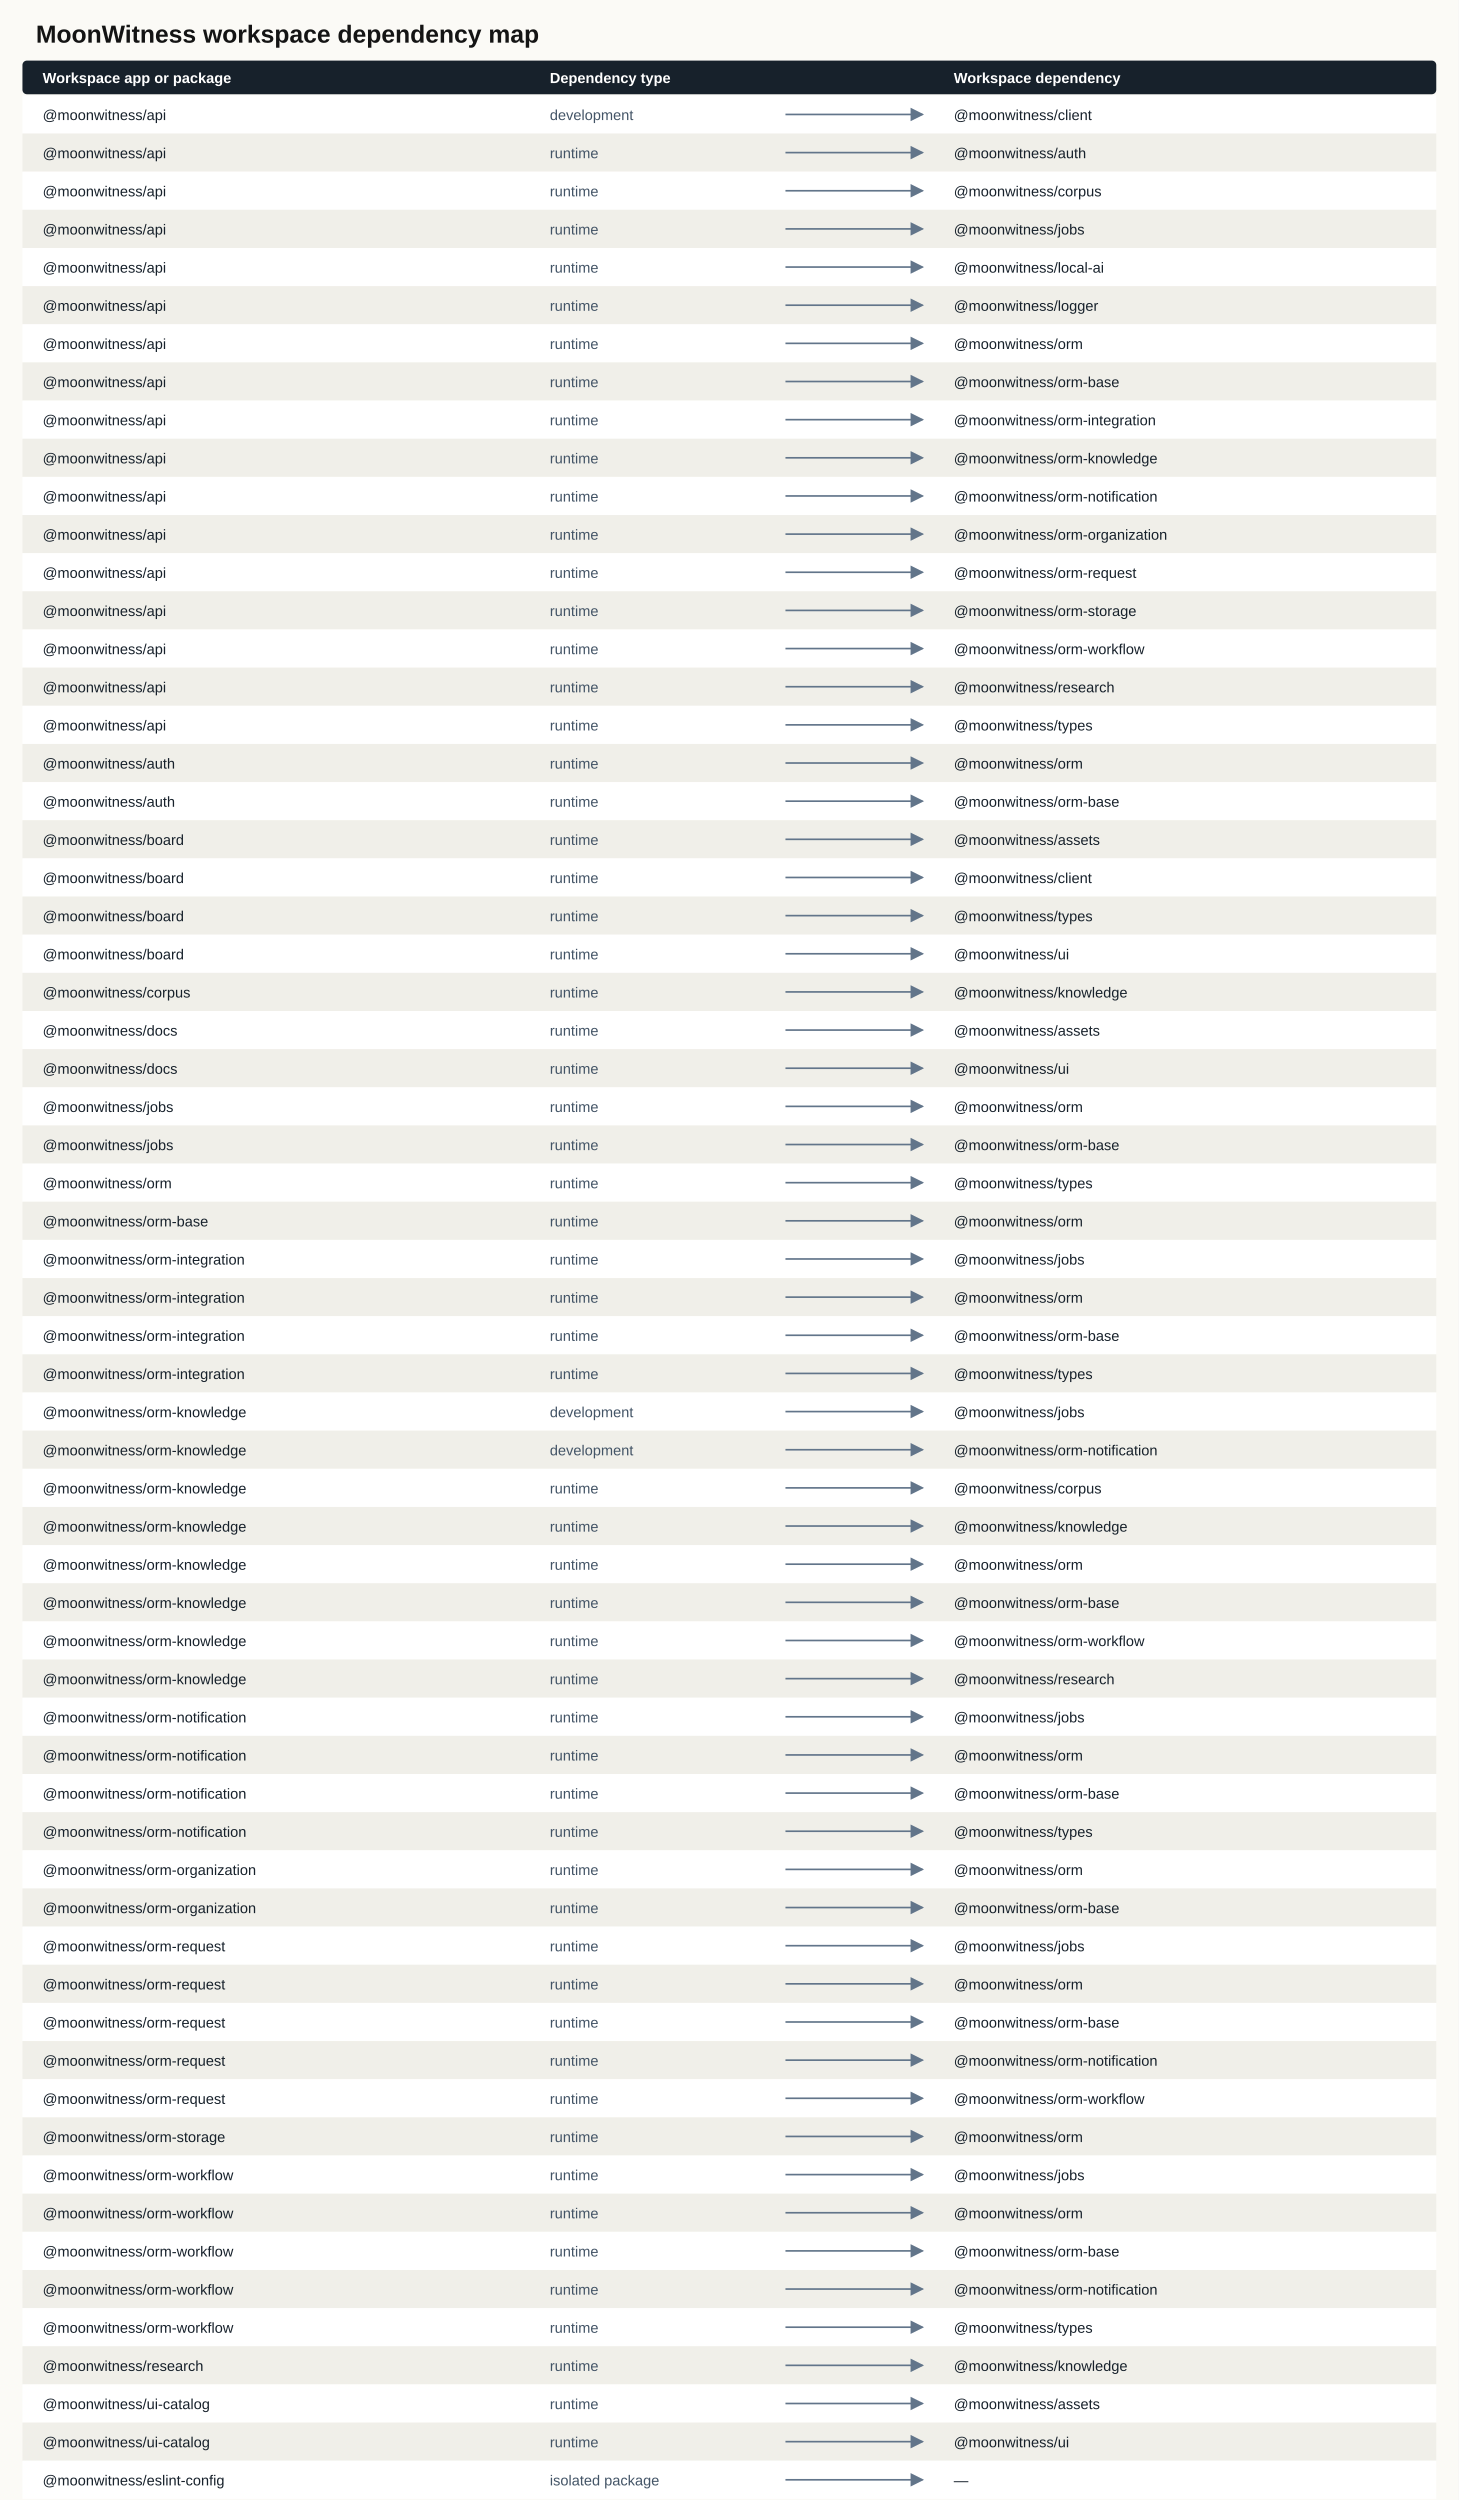
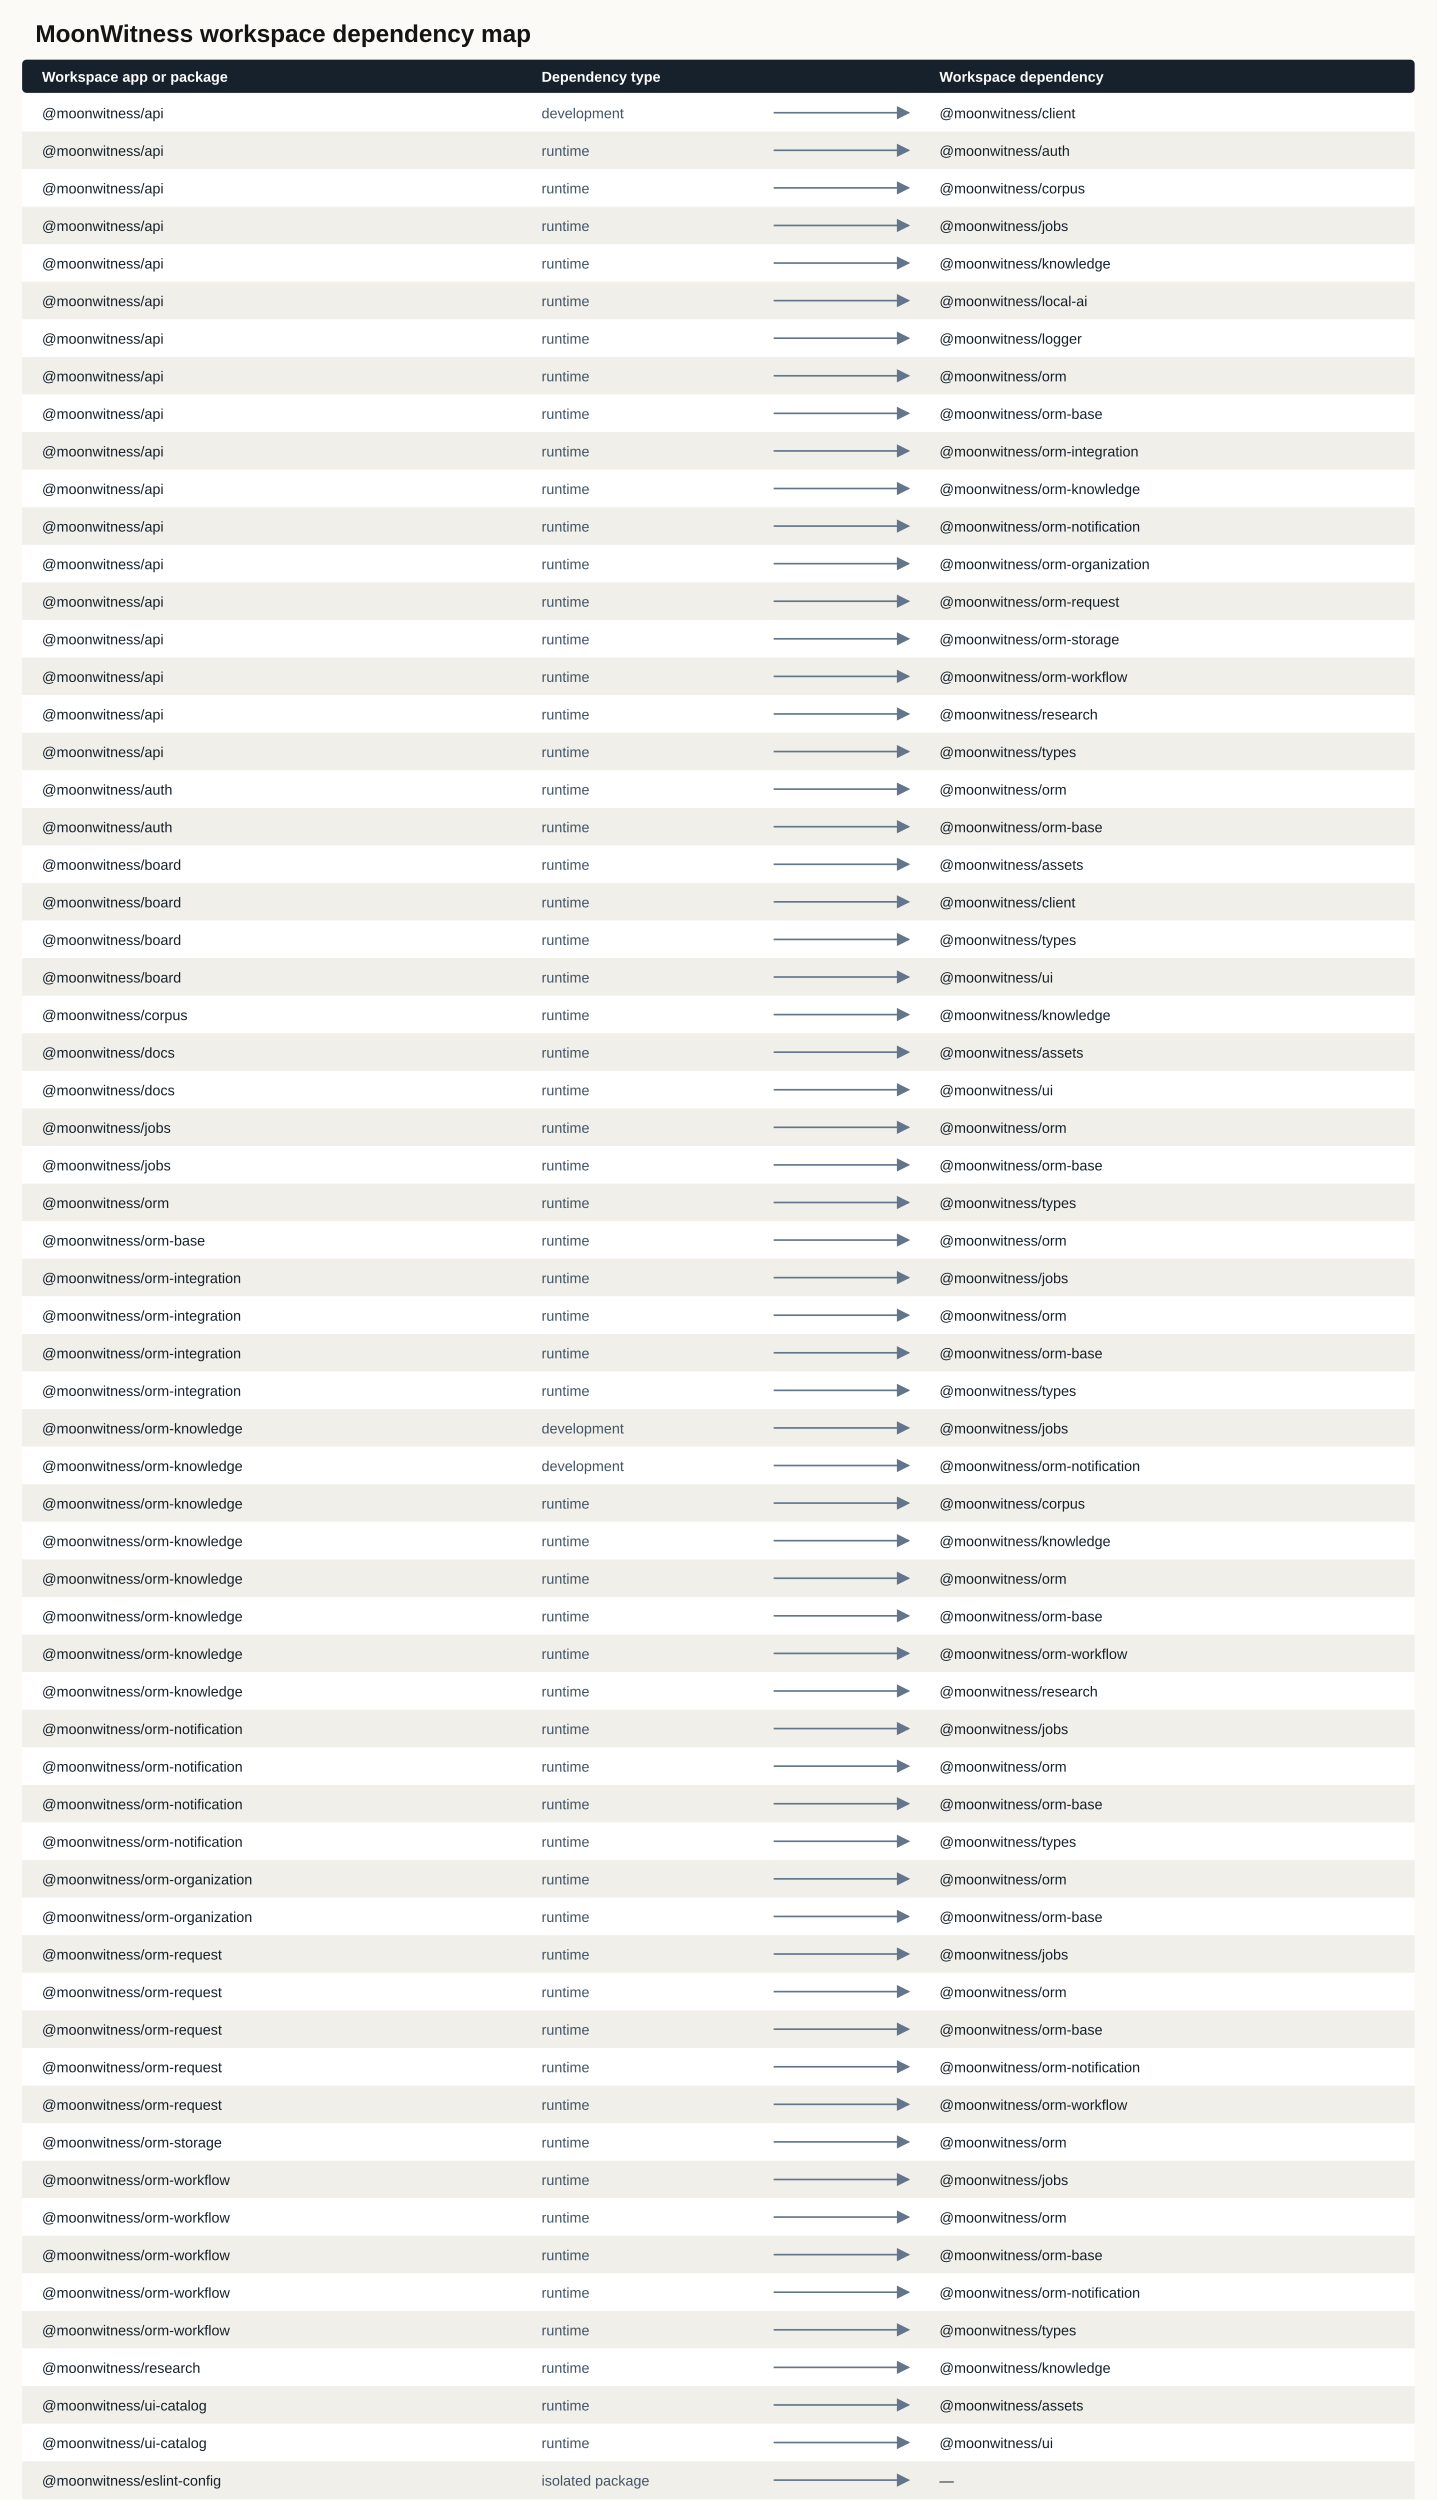
- <svg xmlns="http://www.w3.org/2000/svg" viewBox="0 0 1300 2228" role="img" aria-labelledby="diagram-title diagram-description">
+ <svg xmlns="http://www.w3.org/2000/svg" viewBox="0 0 1300 2262" role="img" aria-labelledby="diagram-title diagram-description">
  <rect width="100%" height="100%" fill="#fbfaf6" />
  <text x="32" y="38" fill="#141414" font-family="Arial,sans-serif" font-size="22" font-weight="700">MoonWitness workspace dependency map</text>
  <defs>
    <marker id="arrow" markerWidth="8" markerHeight="8" refX="7" refY="4" orient="auto">
      <path d="M 0 0 L 8 4 L 0 8 z" fill="#62758a" />
    </marker>
  </defs>
  <rect x="20" y="54" width="1260" height="30" rx="4" fill="#17212b" />
  <text x="38" y="74" fill="#ffffff" font-family="Arial,sans-serif" font-size="13" font-weight="700">Workspace app or package</text>
  <text x="490" y="74" fill="#ffffff" font-family="Arial,sans-serif" font-size="13" font-weight="700">Dependency type</text>
  <text x="850" y="74" fill="#ffffff" font-family="Arial,sans-serif" font-size="13" font-weight="700">Workspace dependency</text>
  <g>
    <rect x="20" y="85" width="1260" height="34" fill="#ffffff" />
    <text x="38" y="107" fill="#17212b" font-family="Arial,sans-serif" font-size="13">@moonwitness/api</text>
    <text x="490" y="107" fill="#435466" font-family="Arial,sans-serif" font-size="13">development</text>
    <path d="M 700 102 H 822" fill="none" stroke="#62758a" stroke-width="1.5" marker-end="url(#arrow)" />
    <text x="850" y="107" fill="#17212b" font-family="Arial,sans-serif" font-size="13">@moonwitness/client</text>
  </g>
  <g>
    <rect x="20" y="119" width="1260" height="34" fill="#f0efe9" />
    <text x="38" y="141" fill="#17212b" font-family="Arial,sans-serif" font-size="13">@moonwitness/api</text>
    <text x="490" y="141" fill="#435466" font-family="Arial,sans-serif" font-size="13">runtime</text>
    <path d="M 700 136 H 822" fill="none" stroke="#62758a" stroke-width="1.5" marker-end="url(#arrow)" />
    <text x="850" y="141" fill="#17212b" font-family="Arial,sans-serif" font-size="13">@moonwitness/auth</text>
  </g>
  <g>
    <rect x="20" y="153" width="1260" height="34" fill="#ffffff" />
    <text x="38" y="175" fill="#17212b" font-family="Arial,sans-serif" font-size="13">@moonwitness/api</text>
    <text x="490" y="175" fill="#435466" font-family="Arial,sans-serif" font-size="13">runtime</text>
    <path d="M 700 170 H 822" fill="none" stroke="#62758a" stroke-width="1.5" marker-end="url(#arrow)" />
    <text x="850" y="175" fill="#17212b" font-family="Arial,sans-serif" font-size="13">@moonwitness/corpus</text>
  </g>
  <g>
    <rect x="20" y="187" width="1260" height="34" fill="#f0efe9" />
    <text x="38" y="209" fill="#17212b" font-family="Arial,sans-serif" font-size="13">@moonwitness/api</text>
    <text x="490" y="209" fill="#435466" font-family="Arial,sans-serif" font-size="13">runtime</text>
    <path d="M 700 204 H 822" fill="none" stroke="#62758a" stroke-width="1.5" marker-end="url(#arrow)" />
    <text x="850" y="209" fill="#17212b" font-family="Arial,sans-serif" font-size="13">@moonwitness/jobs</text>
  </g>
  <g>
    <rect x="20" y="221" width="1260" height="34" fill="#ffffff" />
    <text x="38" y="243" fill="#17212b" font-family="Arial,sans-serif" font-size="13">@moonwitness/api</text>
    <text x="490" y="243" fill="#435466" font-family="Arial,sans-serif" font-size="13">runtime</text>
    <path d="M 700 238 H 822" fill="none" stroke="#62758a" stroke-width="1.5" marker-end="url(#arrow)" />
-     <text x="850" y="243" fill="#17212b" font-family="Arial,sans-serif" font-size="13">@moonwitness/local-ai</text>
+     <text x="850" y="243" fill="#17212b" font-family="Arial,sans-serif" font-size="13">@moonwitness/knowledge</text>
  </g>
  <g>
    <rect x="20" y="255" width="1260" height="34" fill="#f0efe9" />
    <text x="38" y="277" fill="#17212b" font-family="Arial,sans-serif" font-size="13">@moonwitness/api</text>
    <text x="490" y="277" fill="#435466" font-family="Arial,sans-serif" font-size="13">runtime</text>
    <path d="M 700 272 H 822" fill="none" stroke="#62758a" stroke-width="1.5" marker-end="url(#arrow)" />
-     <text x="850" y="277" fill="#17212b" font-family="Arial,sans-serif" font-size="13">@moonwitness/logger</text>
+     <text x="850" y="277" fill="#17212b" font-family="Arial,sans-serif" font-size="13">@moonwitness/local-ai</text>
  </g>
  <g>
    <rect x="20" y="289" width="1260" height="34" fill="#ffffff" />
    <text x="38" y="311" fill="#17212b" font-family="Arial,sans-serif" font-size="13">@moonwitness/api</text>
    <text x="490" y="311" fill="#435466" font-family="Arial,sans-serif" font-size="13">runtime</text>
    <path d="M 700 306 H 822" fill="none" stroke="#62758a" stroke-width="1.5" marker-end="url(#arrow)" />
-     <text x="850" y="311" fill="#17212b" font-family="Arial,sans-serif" font-size="13">@moonwitness/orm</text>
+     <text x="850" y="311" fill="#17212b" font-family="Arial,sans-serif" font-size="13">@moonwitness/logger</text>
  </g>
  <g>
    <rect x="20" y="323" width="1260" height="34" fill="#f0efe9" />
    <text x="38" y="345" fill="#17212b" font-family="Arial,sans-serif" font-size="13">@moonwitness/api</text>
    <text x="490" y="345" fill="#435466" font-family="Arial,sans-serif" font-size="13">runtime</text>
    <path d="M 700 340 H 822" fill="none" stroke="#62758a" stroke-width="1.5" marker-end="url(#arrow)" />
-     <text x="850" y="345" fill="#17212b" font-family="Arial,sans-serif" font-size="13">@moonwitness/orm-base</text>
+     <text x="850" y="345" fill="#17212b" font-family="Arial,sans-serif" font-size="13">@moonwitness/orm</text>
  </g>
  <g>
    <rect x="20" y="357" width="1260" height="34" fill="#ffffff" />
    <text x="38" y="379" fill="#17212b" font-family="Arial,sans-serif" font-size="13">@moonwitness/api</text>
    <text x="490" y="379" fill="#435466" font-family="Arial,sans-serif" font-size="13">runtime</text>
    <path d="M 700 374 H 822" fill="none" stroke="#62758a" stroke-width="1.5" marker-end="url(#arrow)" />
-     <text x="850" y="379" fill="#17212b" font-family="Arial,sans-serif" font-size="13">@moonwitness/orm-integration</text>
+     <text x="850" y="379" fill="#17212b" font-family="Arial,sans-serif" font-size="13">@moonwitness/orm-base</text>
  </g>
  <g>
    <rect x="20" y="391" width="1260" height="34" fill="#f0efe9" />
    <text x="38" y="413" fill="#17212b" font-family="Arial,sans-serif" font-size="13">@moonwitness/api</text>
    <text x="490" y="413" fill="#435466" font-family="Arial,sans-serif" font-size="13">runtime</text>
    <path d="M 700 408 H 822" fill="none" stroke="#62758a" stroke-width="1.5" marker-end="url(#arrow)" />
-     <text x="850" y="413" fill="#17212b" font-family="Arial,sans-serif" font-size="13">@moonwitness/orm-knowledge</text>
+     <text x="850" y="413" fill="#17212b" font-family="Arial,sans-serif" font-size="13">@moonwitness/orm-integration</text>
  </g>
  <g>
    <rect x="20" y="425" width="1260" height="34" fill="#ffffff" />
    <text x="38" y="447" fill="#17212b" font-family="Arial,sans-serif" font-size="13">@moonwitness/api</text>
    <text x="490" y="447" fill="#435466" font-family="Arial,sans-serif" font-size="13">runtime</text>
    <path d="M 700 442 H 822" fill="none" stroke="#62758a" stroke-width="1.5" marker-end="url(#arrow)" />
-     <text x="850" y="447" fill="#17212b" font-family="Arial,sans-serif" font-size="13">@moonwitness/orm-notification</text>
+     <text x="850" y="447" fill="#17212b" font-family="Arial,sans-serif" font-size="13">@moonwitness/orm-knowledge</text>
  </g>
  <g>
    <rect x="20" y="459" width="1260" height="34" fill="#f0efe9" />
    <text x="38" y="481" fill="#17212b" font-family="Arial,sans-serif" font-size="13">@moonwitness/api</text>
    <text x="490" y="481" fill="#435466" font-family="Arial,sans-serif" font-size="13">runtime</text>
    <path d="M 700 476 H 822" fill="none" stroke="#62758a" stroke-width="1.5" marker-end="url(#arrow)" />
-     <text x="850" y="481" fill="#17212b" font-family="Arial,sans-serif" font-size="13">@moonwitness/orm-organization</text>
+     <text x="850" y="481" fill="#17212b" font-family="Arial,sans-serif" font-size="13">@moonwitness/orm-notification</text>
  </g>
  <g>
    <rect x="20" y="493" width="1260" height="34" fill="#ffffff" />
    <text x="38" y="515" fill="#17212b" font-family="Arial,sans-serif" font-size="13">@moonwitness/api</text>
    <text x="490" y="515" fill="#435466" font-family="Arial,sans-serif" font-size="13">runtime</text>
    <path d="M 700 510 H 822" fill="none" stroke="#62758a" stroke-width="1.5" marker-end="url(#arrow)" />
-     <text x="850" y="515" fill="#17212b" font-family="Arial,sans-serif" font-size="13">@moonwitness/orm-request</text>
+     <text x="850" y="515" fill="#17212b" font-family="Arial,sans-serif" font-size="13">@moonwitness/orm-organization</text>
  </g>
  <g>
    <rect x="20" y="527" width="1260" height="34" fill="#f0efe9" />
    <text x="38" y="549" fill="#17212b" font-family="Arial,sans-serif" font-size="13">@moonwitness/api</text>
    <text x="490" y="549" fill="#435466" font-family="Arial,sans-serif" font-size="13">runtime</text>
    <path d="M 700 544 H 822" fill="none" stroke="#62758a" stroke-width="1.5" marker-end="url(#arrow)" />
-     <text x="850" y="549" fill="#17212b" font-family="Arial,sans-serif" font-size="13">@moonwitness/orm-storage</text>
+     <text x="850" y="549" fill="#17212b" font-family="Arial,sans-serif" font-size="13">@moonwitness/orm-request</text>
  </g>
  <g>
    <rect x="20" y="561" width="1260" height="34" fill="#ffffff" />
    <text x="38" y="583" fill="#17212b" font-family="Arial,sans-serif" font-size="13">@moonwitness/api</text>
    <text x="490" y="583" fill="#435466" font-family="Arial,sans-serif" font-size="13">runtime</text>
    <path d="M 700 578 H 822" fill="none" stroke="#62758a" stroke-width="1.5" marker-end="url(#arrow)" />
-     <text x="850" y="583" fill="#17212b" font-family="Arial,sans-serif" font-size="13">@moonwitness/orm-workflow</text>
+     <text x="850" y="583" fill="#17212b" font-family="Arial,sans-serif" font-size="13">@moonwitness/orm-storage</text>
  </g>
  <g>
    <rect x="20" y="595" width="1260" height="34" fill="#f0efe9" />
    <text x="38" y="617" fill="#17212b" font-family="Arial,sans-serif" font-size="13">@moonwitness/api</text>
    <text x="490" y="617" fill="#435466" font-family="Arial,sans-serif" font-size="13">runtime</text>
    <path d="M 700 612 H 822" fill="none" stroke="#62758a" stroke-width="1.5" marker-end="url(#arrow)" />
-     <text x="850" y="617" fill="#17212b" font-family="Arial,sans-serif" font-size="13">@moonwitness/research</text>
+     <text x="850" y="617" fill="#17212b" font-family="Arial,sans-serif" font-size="13">@moonwitness/orm-workflow</text>
  </g>
  <g>
    <rect x="20" y="629" width="1260" height="34" fill="#ffffff" />
    <text x="38" y="651" fill="#17212b" font-family="Arial,sans-serif" font-size="13">@moonwitness/api</text>
    <text x="490" y="651" fill="#435466" font-family="Arial,sans-serif" font-size="13">runtime</text>
    <path d="M 700 646 H 822" fill="none" stroke="#62758a" stroke-width="1.5" marker-end="url(#arrow)" />
-     <text x="850" y="651" fill="#17212b" font-family="Arial,sans-serif" font-size="13">@moonwitness/types</text>
+     <text x="850" y="651" fill="#17212b" font-family="Arial,sans-serif" font-size="13">@moonwitness/research</text>
  </g>
  <g>
    <rect x="20" y="663" width="1260" height="34" fill="#f0efe9" />
-     <text x="38" y="685" fill="#17212b" font-family="Arial,sans-serif" font-size="13">@moonwitness/auth</text>
+     <text x="38" y="685" fill="#17212b" font-family="Arial,sans-serif" font-size="13">@moonwitness/api</text>
    <text x="490" y="685" fill="#435466" font-family="Arial,sans-serif" font-size="13">runtime</text>
    <path d="M 700 680 H 822" fill="none" stroke="#62758a" stroke-width="1.5" marker-end="url(#arrow)" />
-     <text x="850" y="685" fill="#17212b" font-family="Arial,sans-serif" font-size="13">@moonwitness/orm</text>
+     <text x="850" y="685" fill="#17212b" font-family="Arial,sans-serif" font-size="13">@moonwitness/types</text>
  </g>
  <g>
    <rect x="20" y="697" width="1260" height="34" fill="#ffffff" />
    <text x="38" y="719" fill="#17212b" font-family="Arial,sans-serif" font-size="13">@moonwitness/auth</text>
    <text x="490" y="719" fill="#435466" font-family="Arial,sans-serif" font-size="13">runtime</text>
    <path d="M 700 714 H 822" fill="none" stroke="#62758a" stroke-width="1.5" marker-end="url(#arrow)" />
-     <text x="850" y="719" fill="#17212b" font-family="Arial,sans-serif" font-size="13">@moonwitness/orm-base</text>
+     <text x="850" y="719" fill="#17212b" font-family="Arial,sans-serif" font-size="13">@moonwitness/orm</text>
  </g>
  <g>
    <rect x="20" y="731" width="1260" height="34" fill="#f0efe9" />
-     <text x="38" y="753" fill="#17212b" font-family="Arial,sans-serif" font-size="13">@moonwitness/board</text>
+     <text x="38" y="753" fill="#17212b" font-family="Arial,sans-serif" font-size="13">@moonwitness/auth</text>
    <text x="490" y="753" fill="#435466" font-family="Arial,sans-serif" font-size="13">runtime</text>
    <path d="M 700 748 H 822" fill="none" stroke="#62758a" stroke-width="1.5" marker-end="url(#arrow)" />
-     <text x="850" y="753" fill="#17212b" font-family="Arial,sans-serif" font-size="13">@moonwitness/assets</text>
+     <text x="850" y="753" fill="#17212b" font-family="Arial,sans-serif" font-size="13">@moonwitness/orm-base</text>
  </g>
  <g>
    <rect x="20" y="765" width="1260" height="34" fill="#ffffff" />
    <text x="38" y="787" fill="#17212b" font-family="Arial,sans-serif" font-size="13">@moonwitness/board</text>
    <text x="490" y="787" fill="#435466" font-family="Arial,sans-serif" font-size="13">runtime</text>
    <path d="M 700 782 H 822" fill="none" stroke="#62758a" stroke-width="1.5" marker-end="url(#arrow)" />
-     <text x="850" y="787" fill="#17212b" font-family="Arial,sans-serif" font-size="13">@moonwitness/client</text>
+     <text x="850" y="787" fill="#17212b" font-family="Arial,sans-serif" font-size="13">@moonwitness/assets</text>
  </g>
  <g>
    <rect x="20" y="799" width="1260" height="34" fill="#f0efe9" />
    <text x="38" y="821" fill="#17212b" font-family="Arial,sans-serif" font-size="13">@moonwitness/board</text>
    <text x="490" y="821" fill="#435466" font-family="Arial,sans-serif" font-size="13">runtime</text>
    <path d="M 700 816 H 822" fill="none" stroke="#62758a" stroke-width="1.5" marker-end="url(#arrow)" />
-     <text x="850" y="821" fill="#17212b" font-family="Arial,sans-serif" font-size="13">@moonwitness/types</text>
+     <text x="850" y="821" fill="#17212b" font-family="Arial,sans-serif" font-size="13">@moonwitness/client</text>
  </g>
  <g>
    <rect x="20" y="833" width="1260" height="34" fill="#ffffff" />
    <text x="38" y="855" fill="#17212b" font-family="Arial,sans-serif" font-size="13">@moonwitness/board</text>
    <text x="490" y="855" fill="#435466" font-family="Arial,sans-serif" font-size="13">runtime</text>
    <path d="M 700 850 H 822" fill="none" stroke="#62758a" stroke-width="1.5" marker-end="url(#arrow)" />
-     <text x="850" y="855" fill="#17212b" font-family="Arial,sans-serif" font-size="13">@moonwitness/ui</text>
+     <text x="850" y="855" fill="#17212b" font-family="Arial,sans-serif" font-size="13">@moonwitness/types</text>
  </g>
  <g>
    <rect x="20" y="867" width="1260" height="34" fill="#f0efe9" />
-     <text x="38" y="889" fill="#17212b" font-family="Arial,sans-serif" font-size="13">@moonwitness/corpus</text>
+     <text x="38" y="889" fill="#17212b" font-family="Arial,sans-serif" font-size="13">@moonwitness/board</text>
    <text x="490" y="889" fill="#435466" font-family="Arial,sans-serif" font-size="13">runtime</text>
    <path d="M 700 884 H 822" fill="none" stroke="#62758a" stroke-width="1.5" marker-end="url(#arrow)" />
-     <text x="850" y="889" fill="#17212b" font-family="Arial,sans-serif" font-size="13">@moonwitness/knowledge</text>
+     <text x="850" y="889" fill="#17212b" font-family="Arial,sans-serif" font-size="13">@moonwitness/ui</text>
  </g>
  <g>
    <rect x="20" y="901" width="1260" height="34" fill="#ffffff" />
-     <text x="38" y="923" fill="#17212b" font-family="Arial,sans-serif" font-size="13">@moonwitness/docs</text>
+     <text x="38" y="923" fill="#17212b" font-family="Arial,sans-serif" font-size="13">@moonwitness/corpus</text>
    <text x="490" y="923" fill="#435466" font-family="Arial,sans-serif" font-size="13">runtime</text>
    <path d="M 700 918 H 822" fill="none" stroke="#62758a" stroke-width="1.5" marker-end="url(#arrow)" />
-     <text x="850" y="923" fill="#17212b" font-family="Arial,sans-serif" font-size="13">@moonwitness/assets</text>
+     <text x="850" y="923" fill="#17212b" font-family="Arial,sans-serif" font-size="13">@moonwitness/knowledge</text>
  </g>
  <g>
    <rect x="20" y="935" width="1260" height="34" fill="#f0efe9" />
    <text x="38" y="957" fill="#17212b" font-family="Arial,sans-serif" font-size="13">@moonwitness/docs</text>
    <text x="490" y="957" fill="#435466" font-family="Arial,sans-serif" font-size="13">runtime</text>
    <path d="M 700 952 H 822" fill="none" stroke="#62758a" stroke-width="1.5" marker-end="url(#arrow)" />
-     <text x="850" y="957" fill="#17212b" font-family="Arial,sans-serif" font-size="13">@moonwitness/ui</text>
+     <text x="850" y="957" fill="#17212b" font-family="Arial,sans-serif" font-size="13">@moonwitness/assets</text>
  </g>
  <g>
    <rect x="20" y="969" width="1260" height="34" fill="#ffffff" />
-     <text x="38" y="991" fill="#17212b" font-family="Arial,sans-serif" font-size="13">@moonwitness/jobs</text>
+     <text x="38" y="991" fill="#17212b" font-family="Arial,sans-serif" font-size="13">@moonwitness/docs</text>
    <text x="490" y="991" fill="#435466" font-family="Arial,sans-serif" font-size="13">runtime</text>
    <path d="M 700 986 H 822" fill="none" stroke="#62758a" stroke-width="1.5" marker-end="url(#arrow)" />
-     <text x="850" y="991" fill="#17212b" font-family="Arial,sans-serif" font-size="13">@moonwitness/orm</text>
+     <text x="850" y="991" fill="#17212b" font-family="Arial,sans-serif" font-size="13">@moonwitness/ui</text>
  </g>
  <g>
    <rect x="20" y="1003" width="1260" height="34" fill="#f0efe9" />
    <text x="38" y="1025" fill="#17212b" font-family="Arial,sans-serif" font-size="13">@moonwitness/jobs</text>
    <text x="490" y="1025" fill="#435466" font-family="Arial,sans-serif" font-size="13">runtime</text>
    <path d="M 700 1020 H 822" fill="none" stroke="#62758a" stroke-width="1.5" marker-end="url(#arrow)" />
-     <text x="850" y="1025" fill="#17212b" font-family="Arial,sans-serif" font-size="13">@moonwitness/orm-base</text>
+     <text x="850" y="1025" fill="#17212b" font-family="Arial,sans-serif" font-size="13">@moonwitness/orm</text>
  </g>
  <g>
    <rect x="20" y="1037" width="1260" height="34" fill="#ffffff" />
-     <text x="38" y="1059" fill="#17212b" font-family="Arial,sans-serif" font-size="13">@moonwitness/orm</text>
+     <text x="38" y="1059" fill="#17212b" font-family="Arial,sans-serif" font-size="13">@moonwitness/jobs</text>
    <text x="490" y="1059" fill="#435466" font-family="Arial,sans-serif" font-size="13">runtime</text>
    <path d="M 700 1054 H 822" fill="none" stroke="#62758a" stroke-width="1.5" marker-end="url(#arrow)" />
-     <text x="850" y="1059" fill="#17212b" font-family="Arial,sans-serif" font-size="13">@moonwitness/types</text>
+     <text x="850" y="1059" fill="#17212b" font-family="Arial,sans-serif" font-size="13">@moonwitness/orm-base</text>
  </g>
  <g>
    <rect x="20" y="1071" width="1260" height="34" fill="#f0efe9" />
-     <text x="38" y="1093" fill="#17212b" font-family="Arial,sans-serif" font-size="13">@moonwitness/orm-base</text>
+     <text x="38" y="1093" fill="#17212b" font-family="Arial,sans-serif" font-size="13">@moonwitness/orm</text>
    <text x="490" y="1093" fill="#435466" font-family="Arial,sans-serif" font-size="13">runtime</text>
    <path d="M 700 1088 H 822" fill="none" stroke="#62758a" stroke-width="1.5" marker-end="url(#arrow)" />
-     <text x="850" y="1093" fill="#17212b" font-family="Arial,sans-serif" font-size="13">@moonwitness/orm</text>
+     <text x="850" y="1093" fill="#17212b" font-family="Arial,sans-serif" font-size="13">@moonwitness/types</text>
  </g>
  <g>
    <rect x="20" y="1105" width="1260" height="34" fill="#ffffff" />
-     <text x="38" y="1127" fill="#17212b" font-family="Arial,sans-serif" font-size="13">@moonwitness/orm-integration</text>
+     <text x="38" y="1127" fill="#17212b" font-family="Arial,sans-serif" font-size="13">@moonwitness/orm-base</text>
    <text x="490" y="1127" fill="#435466" font-family="Arial,sans-serif" font-size="13">runtime</text>
    <path d="M 700 1122 H 822" fill="none" stroke="#62758a" stroke-width="1.5" marker-end="url(#arrow)" />
-     <text x="850" y="1127" fill="#17212b" font-family="Arial,sans-serif" font-size="13">@moonwitness/jobs</text>
+     <text x="850" y="1127" fill="#17212b" font-family="Arial,sans-serif" font-size="13">@moonwitness/orm</text>
  </g>
  <g>
    <rect x="20" y="1139" width="1260" height="34" fill="#f0efe9" />
    <text x="38" y="1161" fill="#17212b" font-family="Arial,sans-serif" font-size="13">@moonwitness/orm-integration</text>
    <text x="490" y="1161" fill="#435466" font-family="Arial,sans-serif" font-size="13">runtime</text>
    <path d="M 700 1156 H 822" fill="none" stroke="#62758a" stroke-width="1.5" marker-end="url(#arrow)" />
-     <text x="850" y="1161" fill="#17212b" font-family="Arial,sans-serif" font-size="13">@moonwitness/orm</text>
+     <text x="850" y="1161" fill="#17212b" font-family="Arial,sans-serif" font-size="13">@moonwitness/jobs</text>
  </g>
  <g>
    <rect x="20" y="1173" width="1260" height="34" fill="#ffffff" />
    <text x="38" y="1195" fill="#17212b" font-family="Arial,sans-serif" font-size="13">@moonwitness/orm-integration</text>
    <text x="490" y="1195" fill="#435466" font-family="Arial,sans-serif" font-size="13">runtime</text>
    <path d="M 700 1190 H 822" fill="none" stroke="#62758a" stroke-width="1.5" marker-end="url(#arrow)" />
-     <text x="850" y="1195" fill="#17212b" font-family="Arial,sans-serif" font-size="13">@moonwitness/orm-base</text>
+     <text x="850" y="1195" fill="#17212b" font-family="Arial,sans-serif" font-size="13">@moonwitness/orm</text>
  </g>
  <g>
    <rect x="20" y="1207" width="1260" height="34" fill="#f0efe9" />
    <text x="38" y="1229" fill="#17212b" font-family="Arial,sans-serif" font-size="13">@moonwitness/orm-integration</text>
    <text x="490" y="1229" fill="#435466" font-family="Arial,sans-serif" font-size="13">runtime</text>
    <path d="M 700 1224 H 822" fill="none" stroke="#62758a" stroke-width="1.5" marker-end="url(#arrow)" />
-     <text x="850" y="1229" fill="#17212b" font-family="Arial,sans-serif" font-size="13">@moonwitness/types</text>
+     <text x="850" y="1229" fill="#17212b" font-family="Arial,sans-serif" font-size="13">@moonwitness/orm-base</text>
  </g>
  <g>
    <rect x="20" y="1241" width="1260" height="34" fill="#ffffff" />
-     <text x="38" y="1263" fill="#17212b" font-family="Arial,sans-serif" font-size="13">@moonwitness/orm-knowledge</text>
-     <text x="490" y="1263" fill="#435466" font-family="Arial,sans-serif" font-size="13">development</text>
+     <text x="38" y="1263" fill="#17212b" font-family="Arial,sans-serif" font-size="13">@moonwitness/orm-integration</text>
+     <text x="490" y="1263" fill="#435466" font-family="Arial,sans-serif" font-size="13">runtime</text>
    <path d="M 700 1258 H 822" fill="none" stroke="#62758a" stroke-width="1.5" marker-end="url(#arrow)" />
-     <text x="850" y="1263" fill="#17212b" font-family="Arial,sans-serif" font-size="13">@moonwitness/jobs</text>
+     <text x="850" y="1263" fill="#17212b" font-family="Arial,sans-serif" font-size="13">@moonwitness/types</text>
  </g>
  <g>
    <rect x="20" y="1275" width="1260" height="34" fill="#f0efe9" />
    <text x="38" y="1297" fill="#17212b" font-family="Arial,sans-serif" font-size="13">@moonwitness/orm-knowledge</text>
    <text x="490" y="1297" fill="#435466" font-family="Arial,sans-serif" font-size="13">development</text>
    <path d="M 700 1292 H 822" fill="none" stroke="#62758a" stroke-width="1.5" marker-end="url(#arrow)" />
-     <text x="850" y="1297" fill="#17212b" font-family="Arial,sans-serif" font-size="13">@moonwitness/orm-notification</text>
+     <text x="850" y="1297" fill="#17212b" font-family="Arial,sans-serif" font-size="13">@moonwitness/jobs</text>
  </g>
  <g>
    <rect x="20" y="1309" width="1260" height="34" fill="#ffffff" />
    <text x="38" y="1331" fill="#17212b" font-family="Arial,sans-serif" font-size="13">@moonwitness/orm-knowledge</text>
-     <text x="490" y="1331" fill="#435466" font-family="Arial,sans-serif" font-size="13">runtime</text>
+     <text x="490" y="1331" fill="#435466" font-family="Arial,sans-serif" font-size="13">development</text>
    <path d="M 700 1326 H 822" fill="none" stroke="#62758a" stroke-width="1.5" marker-end="url(#arrow)" />
-     <text x="850" y="1331" fill="#17212b" font-family="Arial,sans-serif" font-size="13">@moonwitness/corpus</text>
+     <text x="850" y="1331" fill="#17212b" font-family="Arial,sans-serif" font-size="13">@moonwitness/orm-notification</text>
  </g>
  <g>
    <rect x="20" y="1343" width="1260" height="34" fill="#f0efe9" />
    <text x="38" y="1365" fill="#17212b" font-family="Arial,sans-serif" font-size="13">@moonwitness/orm-knowledge</text>
    <text x="490" y="1365" fill="#435466" font-family="Arial,sans-serif" font-size="13">runtime</text>
    <path d="M 700 1360 H 822" fill="none" stroke="#62758a" stroke-width="1.5" marker-end="url(#arrow)" />
-     <text x="850" y="1365" fill="#17212b" font-family="Arial,sans-serif" font-size="13">@moonwitness/knowledge</text>
+     <text x="850" y="1365" fill="#17212b" font-family="Arial,sans-serif" font-size="13">@moonwitness/corpus</text>
  </g>
  <g>
    <rect x="20" y="1377" width="1260" height="34" fill="#ffffff" />
    <text x="38" y="1399" fill="#17212b" font-family="Arial,sans-serif" font-size="13">@moonwitness/orm-knowledge</text>
    <text x="490" y="1399" fill="#435466" font-family="Arial,sans-serif" font-size="13">runtime</text>
    <path d="M 700 1394 H 822" fill="none" stroke="#62758a" stroke-width="1.5" marker-end="url(#arrow)" />
-     <text x="850" y="1399" fill="#17212b" font-family="Arial,sans-serif" font-size="13">@moonwitness/orm</text>
+     <text x="850" y="1399" fill="#17212b" font-family="Arial,sans-serif" font-size="13">@moonwitness/knowledge</text>
  </g>
  <g>
    <rect x="20" y="1411" width="1260" height="34" fill="#f0efe9" />
    <text x="38" y="1433" fill="#17212b" font-family="Arial,sans-serif" font-size="13">@moonwitness/orm-knowledge</text>
    <text x="490" y="1433" fill="#435466" font-family="Arial,sans-serif" font-size="13">runtime</text>
    <path d="M 700 1428 H 822" fill="none" stroke="#62758a" stroke-width="1.5" marker-end="url(#arrow)" />
-     <text x="850" y="1433" fill="#17212b" font-family="Arial,sans-serif" font-size="13">@moonwitness/orm-base</text>
+     <text x="850" y="1433" fill="#17212b" font-family="Arial,sans-serif" font-size="13">@moonwitness/orm</text>
  </g>
  <g>
    <rect x="20" y="1445" width="1260" height="34" fill="#ffffff" />
    <text x="38" y="1467" fill="#17212b" font-family="Arial,sans-serif" font-size="13">@moonwitness/orm-knowledge</text>
    <text x="490" y="1467" fill="#435466" font-family="Arial,sans-serif" font-size="13">runtime</text>
    <path d="M 700 1462 H 822" fill="none" stroke="#62758a" stroke-width="1.5" marker-end="url(#arrow)" />
-     <text x="850" y="1467" fill="#17212b" font-family="Arial,sans-serif" font-size="13">@moonwitness/orm-workflow</text>
+     <text x="850" y="1467" fill="#17212b" font-family="Arial,sans-serif" font-size="13">@moonwitness/orm-base</text>
  </g>
  <g>
    <rect x="20" y="1479" width="1260" height="34" fill="#f0efe9" />
    <text x="38" y="1501" fill="#17212b" font-family="Arial,sans-serif" font-size="13">@moonwitness/orm-knowledge</text>
    <text x="490" y="1501" fill="#435466" font-family="Arial,sans-serif" font-size="13">runtime</text>
    <path d="M 700 1496 H 822" fill="none" stroke="#62758a" stroke-width="1.5" marker-end="url(#arrow)" />
-     <text x="850" y="1501" fill="#17212b" font-family="Arial,sans-serif" font-size="13">@moonwitness/research</text>
+     <text x="850" y="1501" fill="#17212b" font-family="Arial,sans-serif" font-size="13">@moonwitness/orm-workflow</text>
  </g>
  <g>
    <rect x="20" y="1513" width="1260" height="34" fill="#ffffff" />
-     <text x="38" y="1535" fill="#17212b" font-family="Arial,sans-serif" font-size="13">@moonwitness/orm-notification</text>
+     <text x="38" y="1535" fill="#17212b" font-family="Arial,sans-serif" font-size="13">@moonwitness/orm-knowledge</text>
    <text x="490" y="1535" fill="#435466" font-family="Arial,sans-serif" font-size="13">runtime</text>
    <path d="M 700 1530 H 822" fill="none" stroke="#62758a" stroke-width="1.5" marker-end="url(#arrow)" />
-     <text x="850" y="1535" fill="#17212b" font-family="Arial,sans-serif" font-size="13">@moonwitness/jobs</text>
+     <text x="850" y="1535" fill="#17212b" font-family="Arial,sans-serif" font-size="13">@moonwitness/research</text>
  </g>
  <g>
    <rect x="20" y="1547" width="1260" height="34" fill="#f0efe9" />
    <text x="38" y="1569" fill="#17212b" font-family="Arial,sans-serif" font-size="13">@moonwitness/orm-notification</text>
    <text x="490" y="1569" fill="#435466" font-family="Arial,sans-serif" font-size="13">runtime</text>
    <path d="M 700 1564 H 822" fill="none" stroke="#62758a" stroke-width="1.5" marker-end="url(#arrow)" />
-     <text x="850" y="1569" fill="#17212b" font-family="Arial,sans-serif" font-size="13">@moonwitness/orm</text>
+     <text x="850" y="1569" fill="#17212b" font-family="Arial,sans-serif" font-size="13">@moonwitness/jobs</text>
  </g>
  <g>
    <rect x="20" y="1581" width="1260" height="34" fill="#ffffff" />
    <text x="38" y="1603" fill="#17212b" font-family="Arial,sans-serif" font-size="13">@moonwitness/orm-notification</text>
    <text x="490" y="1603" fill="#435466" font-family="Arial,sans-serif" font-size="13">runtime</text>
    <path d="M 700 1598 H 822" fill="none" stroke="#62758a" stroke-width="1.5" marker-end="url(#arrow)" />
-     <text x="850" y="1603" fill="#17212b" font-family="Arial,sans-serif" font-size="13">@moonwitness/orm-base</text>
+     <text x="850" y="1603" fill="#17212b" font-family="Arial,sans-serif" font-size="13">@moonwitness/orm</text>
  </g>
  <g>
    <rect x="20" y="1615" width="1260" height="34" fill="#f0efe9" />
    <text x="38" y="1637" fill="#17212b" font-family="Arial,sans-serif" font-size="13">@moonwitness/orm-notification</text>
    <text x="490" y="1637" fill="#435466" font-family="Arial,sans-serif" font-size="13">runtime</text>
    <path d="M 700 1632 H 822" fill="none" stroke="#62758a" stroke-width="1.5" marker-end="url(#arrow)" />
-     <text x="850" y="1637" fill="#17212b" font-family="Arial,sans-serif" font-size="13">@moonwitness/types</text>
+     <text x="850" y="1637" fill="#17212b" font-family="Arial,sans-serif" font-size="13">@moonwitness/orm-base</text>
  </g>
  <g>
    <rect x="20" y="1649" width="1260" height="34" fill="#ffffff" />
-     <text x="38" y="1671" fill="#17212b" font-family="Arial,sans-serif" font-size="13">@moonwitness/orm-organization</text>
+     <text x="38" y="1671" fill="#17212b" font-family="Arial,sans-serif" font-size="13">@moonwitness/orm-notification</text>
    <text x="490" y="1671" fill="#435466" font-family="Arial,sans-serif" font-size="13">runtime</text>
    <path d="M 700 1666 H 822" fill="none" stroke="#62758a" stroke-width="1.5" marker-end="url(#arrow)" />
-     <text x="850" y="1671" fill="#17212b" font-family="Arial,sans-serif" font-size="13">@moonwitness/orm</text>
+     <text x="850" y="1671" fill="#17212b" font-family="Arial,sans-serif" font-size="13">@moonwitness/types</text>
  </g>
  <g>
    <rect x="20" y="1683" width="1260" height="34" fill="#f0efe9" />
    <text x="38" y="1705" fill="#17212b" font-family="Arial,sans-serif" font-size="13">@moonwitness/orm-organization</text>
    <text x="490" y="1705" fill="#435466" font-family="Arial,sans-serif" font-size="13">runtime</text>
    <path d="M 700 1700 H 822" fill="none" stroke="#62758a" stroke-width="1.5" marker-end="url(#arrow)" />
-     <text x="850" y="1705" fill="#17212b" font-family="Arial,sans-serif" font-size="13">@moonwitness/orm-base</text>
+     <text x="850" y="1705" fill="#17212b" font-family="Arial,sans-serif" font-size="13">@moonwitness/orm</text>
  </g>
  <g>
    <rect x="20" y="1717" width="1260" height="34" fill="#ffffff" />
-     <text x="38" y="1739" fill="#17212b" font-family="Arial,sans-serif" font-size="13">@moonwitness/orm-request</text>
+     <text x="38" y="1739" fill="#17212b" font-family="Arial,sans-serif" font-size="13">@moonwitness/orm-organization</text>
    <text x="490" y="1739" fill="#435466" font-family="Arial,sans-serif" font-size="13">runtime</text>
    <path d="M 700 1734 H 822" fill="none" stroke="#62758a" stroke-width="1.5" marker-end="url(#arrow)" />
-     <text x="850" y="1739" fill="#17212b" font-family="Arial,sans-serif" font-size="13">@moonwitness/jobs</text>
+     <text x="850" y="1739" fill="#17212b" font-family="Arial,sans-serif" font-size="13">@moonwitness/orm-base</text>
  </g>
  <g>
    <rect x="20" y="1751" width="1260" height="34" fill="#f0efe9" />
    <text x="38" y="1773" fill="#17212b" font-family="Arial,sans-serif" font-size="13">@moonwitness/orm-request</text>
    <text x="490" y="1773" fill="#435466" font-family="Arial,sans-serif" font-size="13">runtime</text>
    <path d="M 700 1768 H 822" fill="none" stroke="#62758a" stroke-width="1.5" marker-end="url(#arrow)" />
-     <text x="850" y="1773" fill="#17212b" font-family="Arial,sans-serif" font-size="13">@moonwitness/orm</text>
+     <text x="850" y="1773" fill="#17212b" font-family="Arial,sans-serif" font-size="13">@moonwitness/jobs</text>
  </g>
  <g>
    <rect x="20" y="1785" width="1260" height="34" fill="#ffffff" />
    <text x="38" y="1807" fill="#17212b" font-family="Arial,sans-serif" font-size="13">@moonwitness/orm-request</text>
    <text x="490" y="1807" fill="#435466" font-family="Arial,sans-serif" font-size="13">runtime</text>
    <path d="M 700 1802 H 822" fill="none" stroke="#62758a" stroke-width="1.5" marker-end="url(#arrow)" />
-     <text x="850" y="1807" fill="#17212b" font-family="Arial,sans-serif" font-size="13">@moonwitness/orm-base</text>
+     <text x="850" y="1807" fill="#17212b" font-family="Arial,sans-serif" font-size="13">@moonwitness/orm</text>
  </g>
  <g>
    <rect x="20" y="1819" width="1260" height="34" fill="#f0efe9" />
    <text x="38" y="1841" fill="#17212b" font-family="Arial,sans-serif" font-size="13">@moonwitness/orm-request</text>
    <text x="490" y="1841" fill="#435466" font-family="Arial,sans-serif" font-size="13">runtime</text>
    <path d="M 700 1836 H 822" fill="none" stroke="#62758a" stroke-width="1.5" marker-end="url(#arrow)" />
-     <text x="850" y="1841" fill="#17212b" font-family="Arial,sans-serif" font-size="13">@moonwitness/orm-notification</text>
+     <text x="850" y="1841" fill="#17212b" font-family="Arial,sans-serif" font-size="13">@moonwitness/orm-base</text>
  </g>
  <g>
    <rect x="20" y="1853" width="1260" height="34" fill="#ffffff" />
    <text x="38" y="1875" fill="#17212b" font-family="Arial,sans-serif" font-size="13">@moonwitness/orm-request</text>
    <text x="490" y="1875" fill="#435466" font-family="Arial,sans-serif" font-size="13">runtime</text>
    <path d="M 700 1870 H 822" fill="none" stroke="#62758a" stroke-width="1.5" marker-end="url(#arrow)" />
-     <text x="850" y="1875" fill="#17212b" font-family="Arial,sans-serif" font-size="13">@moonwitness/orm-workflow</text>
+     <text x="850" y="1875" fill="#17212b" font-family="Arial,sans-serif" font-size="13">@moonwitness/orm-notification</text>
  </g>
  <g>
    <rect x="20" y="1887" width="1260" height="34" fill="#f0efe9" />
-     <text x="38" y="1909" fill="#17212b" font-family="Arial,sans-serif" font-size="13">@moonwitness/orm-storage</text>
+     <text x="38" y="1909" fill="#17212b" font-family="Arial,sans-serif" font-size="13">@moonwitness/orm-request</text>
    <text x="490" y="1909" fill="#435466" font-family="Arial,sans-serif" font-size="13">runtime</text>
    <path d="M 700 1904 H 822" fill="none" stroke="#62758a" stroke-width="1.5" marker-end="url(#arrow)" />
-     <text x="850" y="1909" fill="#17212b" font-family="Arial,sans-serif" font-size="13">@moonwitness/orm</text>
+     <text x="850" y="1909" fill="#17212b" font-family="Arial,sans-serif" font-size="13">@moonwitness/orm-workflow</text>
  </g>
  <g>
    <rect x="20" y="1921" width="1260" height="34" fill="#ffffff" />
-     <text x="38" y="1943" fill="#17212b" font-family="Arial,sans-serif" font-size="13">@moonwitness/orm-workflow</text>
+     <text x="38" y="1943" fill="#17212b" font-family="Arial,sans-serif" font-size="13">@moonwitness/orm-storage</text>
    <text x="490" y="1943" fill="#435466" font-family="Arial,sans-serif" font-size="13">runtime</text>
    <path d="M 700 1938 H 822" fill="none" stroke="#62758a" stroke-width="1.5" marker-end="url(#arrow)" />
-     <text x="850" y="1943" fill="#17212b" font-family="Arial,sans-serif" font-size="13">@moonwitness/jobs</text>
+     <text x="850" y="1943" fill="#17212b" font-family="Arial,sans-serif" font-size="13">@moonwitness/orm</text>
  </g>
  <g>
    <rect x="20" y="1955" width="1260" height="34" fill="#f0efe9" />
    <text x="38" y="1977" fill="#17212b" font-family="Arial,sans-serif" font-size="13">@moonwitness/orm-workflow</text>
    <text x="490" y="1977" fill="#435466" font-family="Arial,sans-serif" font-size="13">runtime</text>
    <path d="M 700 1972 H 822" fill="none" stroke="#62758a" stroke-width="1.5" marker-end="url(#arrow)" />
-     <text x="850" y="1977" fill="#17212b" font-family="Arial,sans-serif" font-size="13">@moonwitness/orm</text>
+     <text x="850" y="1977" fill="#17212b" font-family="Arial,sans-serif" font-size="13">@moonwitness/jobs</text>
  </g>
  <g>
    <rect x="20" y="1989" width="1260" height="34" fill="#ffffff" />
    <text x="38" y="2011" fill="#17212b" font-family="Arial,sans-serif" font-size="13">@moonwitness/orm-workflow</text>
    <text x="490" y="2011" fill="#435466" font-family="Arial,sans-serif" font-size="13">runtime</text>
    <path d="M 700 2006 H 822" fill="none" stroke="#62758a" stroke-width="1.5" marker-end="url(#arrow)" />
-     <text x="850" y="2011" fill="#17212b" font-family="Arial,sans-serif" font-size="13">@moonwitness/orm-base</text>
+     <text x="850" y="2011" fill="#17212b" font-family="Arial,sans-serif" font-size="13">@moonwitness/orm</text>
  </g>
  <g>
    <rect x="20" y="2023" width="1260" height="34" fill="#f0efe9" />
    <text x="38" y="2045" fill="#17212b" font-family="Arial,sans-serif" font-size="13">@moonwitness/orm-workflow</text>
    <text x="490" y="2045" fill="#435466" font-family="Arial,sans-serif" font-size="13">runtime</text>
    <path d="M 700 2040 H 822" fill="none" stroke="#62758a" stroke-width="1.5" marker-end="url(#arrow)" />
-     <text x="850" y="2045" fill="#17212b" font-family="Arial,sans-serif" font-size="13">@moonwitness/orm-notification</text>
+     <text x="850" y="2045" fill="#17212b" font-family="Arial,sans-serif" font-size="13">@moonwitness/orm-base</text>
  </g>
  <g>
    <rect x="20" y="2057" width="1260" height="34" fill="#ffffff" />
    <text x="38" y="2079" fill="#17212b" font-family="Arial,sans-serif" font-size="13">@moonwitness/orm-workflow</text>
    <text x="490" y="2079" fill="#435466" font-family="Arial,sans-serif" font-size="13">runtime</text>
    <path d="M 700 2074 H 822" fill="none" stroke="#62758a" stroke-width="1.5" marker-end="url(#arrow)" />
-     <text x="850" y="2079" fill="#17212b" font-family="Arial,sans-serif" font-size="13">@moonwitness/types</text>
+     <text x="850" y="2079" fill="#17212b" font-family="Arial,sans-serif" font-size="13">@moonwitness/orm-notification</text>
  </g>
  <g>
    <rect x="20" y="2091" width="1260" height="34" fill="#f0efe9" />
-     <text x="38" y="2113" fill="#17212b" font-family="Arial,sans-serif" font-size="13">@moonwitness/research</text>
+     <text x="38" y="2113" fill="#17212b" font-family="Arial,sans-serif" font-size="13">@moonwitness/orm-workflow</text>
    <text x="490" y="2113" fill="#435466" font-family="Arial,sans-serif" font-size="13">runtime</text>
    <path d="M 700 2108 H 822" fill="none" stroke="#62758a" stroke-width="1.5" marker-end="url(#arrow)" />
-     <text x="850" y="2113" fill="#17212b" font-family="Arial,sans-serif" font-size="13">@moonwitness/knowledge</text>
+     <text x="850" y="2113" fill="#17212b" font-family="Arial,sans-serif" font-size="13">@moonwitness/types</text>
  </g>
  <g>
    <rect x="20" y="2125" width="1260" height="34" fill="#ffffff" />
-     <text x="38" y="2147" fill="#17212b" font-family="Arial,sans-serif" font-size="13">@moonwitness/ui-catalog</text>
+     <text x="38" y="2147" fill="#17212b" font-family="Arial,sans-serif" font-size="13">@moonwitness/research</text>
    <text x="490" y="2147" fill="#435466" font-family="Arial,sans-serif" font-size="13">runtime</text>
    <path d="M 700 2142 H 822" fill="none" stroke="#62758a" stroke-width="1.5" marker-end="url(#arrow)" />
-     <text x="850" y="2147" fill="#17212b" font-family="Arial,sans-serif" font-size="13">@moonwitness/assets</text>
+     <text x="850" y="2147" fill="#17212b" font-family="Arial,sans-serif" font-size="13">@moonwitness/knowledge</text>
  </g>
  <g>
    <rect x="20" y="2159" width="1260" height="34" fill="#f0efe9" />
    <text x="38" y="2181" fill="#17212b" font-family="Arial,sans-serif" font-size="13">@moonwitness/ui-catalog</text>
    <text x="490" y="2181" fill="#435466" font-family="Arial,sans-serif" font-size="13">runtime</text>
    <path d="M 700 2176 H 822" fill="none" stroke="#62758a" stroke-width="1.5" marker-end="url(#arrow)" />
-     <text x="850" y="2181" fill="#17212b" font-family="Arial,sans-serif" font-size="13">@moonwitness/ui</text>
+     <text x="850" y="2181" fill="#17212b" font-family="Arial,sans-serif" font-size="13">@moonwitness/assets</text>
  </g>
  <g>
    <rect x="20" y="2193" width="1260" height="34" fill="#ffffff" />
-     <text x="38" y="2215" fill="#17212b" font-family="Arial,sans-serif" font-size="13">@moonwitness/eslint-config</text>
-     <text x="490" y="2215" fill="#435466" font-family="Arial,sans-serif" font-size="13">isolated package</text>
+     <text x="38" y="2215" fill="#17212b" font-family="Arial,sans-serif" font-size="13">@moonwitness/ui-catalog</text>
+     <text x="490" y="2215" fill="#435466" font-family="Arial,sans-serif" font-size="13">runtime</text>
    <path d="M 700 2210 H 822" fill="none" stroke="#62758a" stroke-width="1.5" marker-end="url(#arrow)" />
-     <text x="850" y="2215" fill="#17212b" font-family="Arial,sans-serif" font-size="13">—</text>
+     <text x="850" y="2215" fill="#17212b" font-family="Arial,sans-serif" font-size="13">@moonwitness/ui</text>
+   </g>
+   <g>
+     <rect x="20" y="2227" width="1260" height="34" fill="#f0efe9" />
+     <text x="38" y="2249" fill="#17212b" font-family="Arial,sans-serif" font-size="13">@moonwitness/eslint-config</text>
+     <text x="490" y="2249" fill="#435466" font-family="Arial,sans-serif" font-size="13">isolated package</text>
+     <path d="M 700 2244 H 822" fill="none" stroke="#62758a" stroke-width="1.5" marker-end="url(#arrow)" />
+     <text x="850" y="2249" fill="#17212b" font-family="Arial,sans-serif" font-size="13">—</text>
  </g>
</svg>
